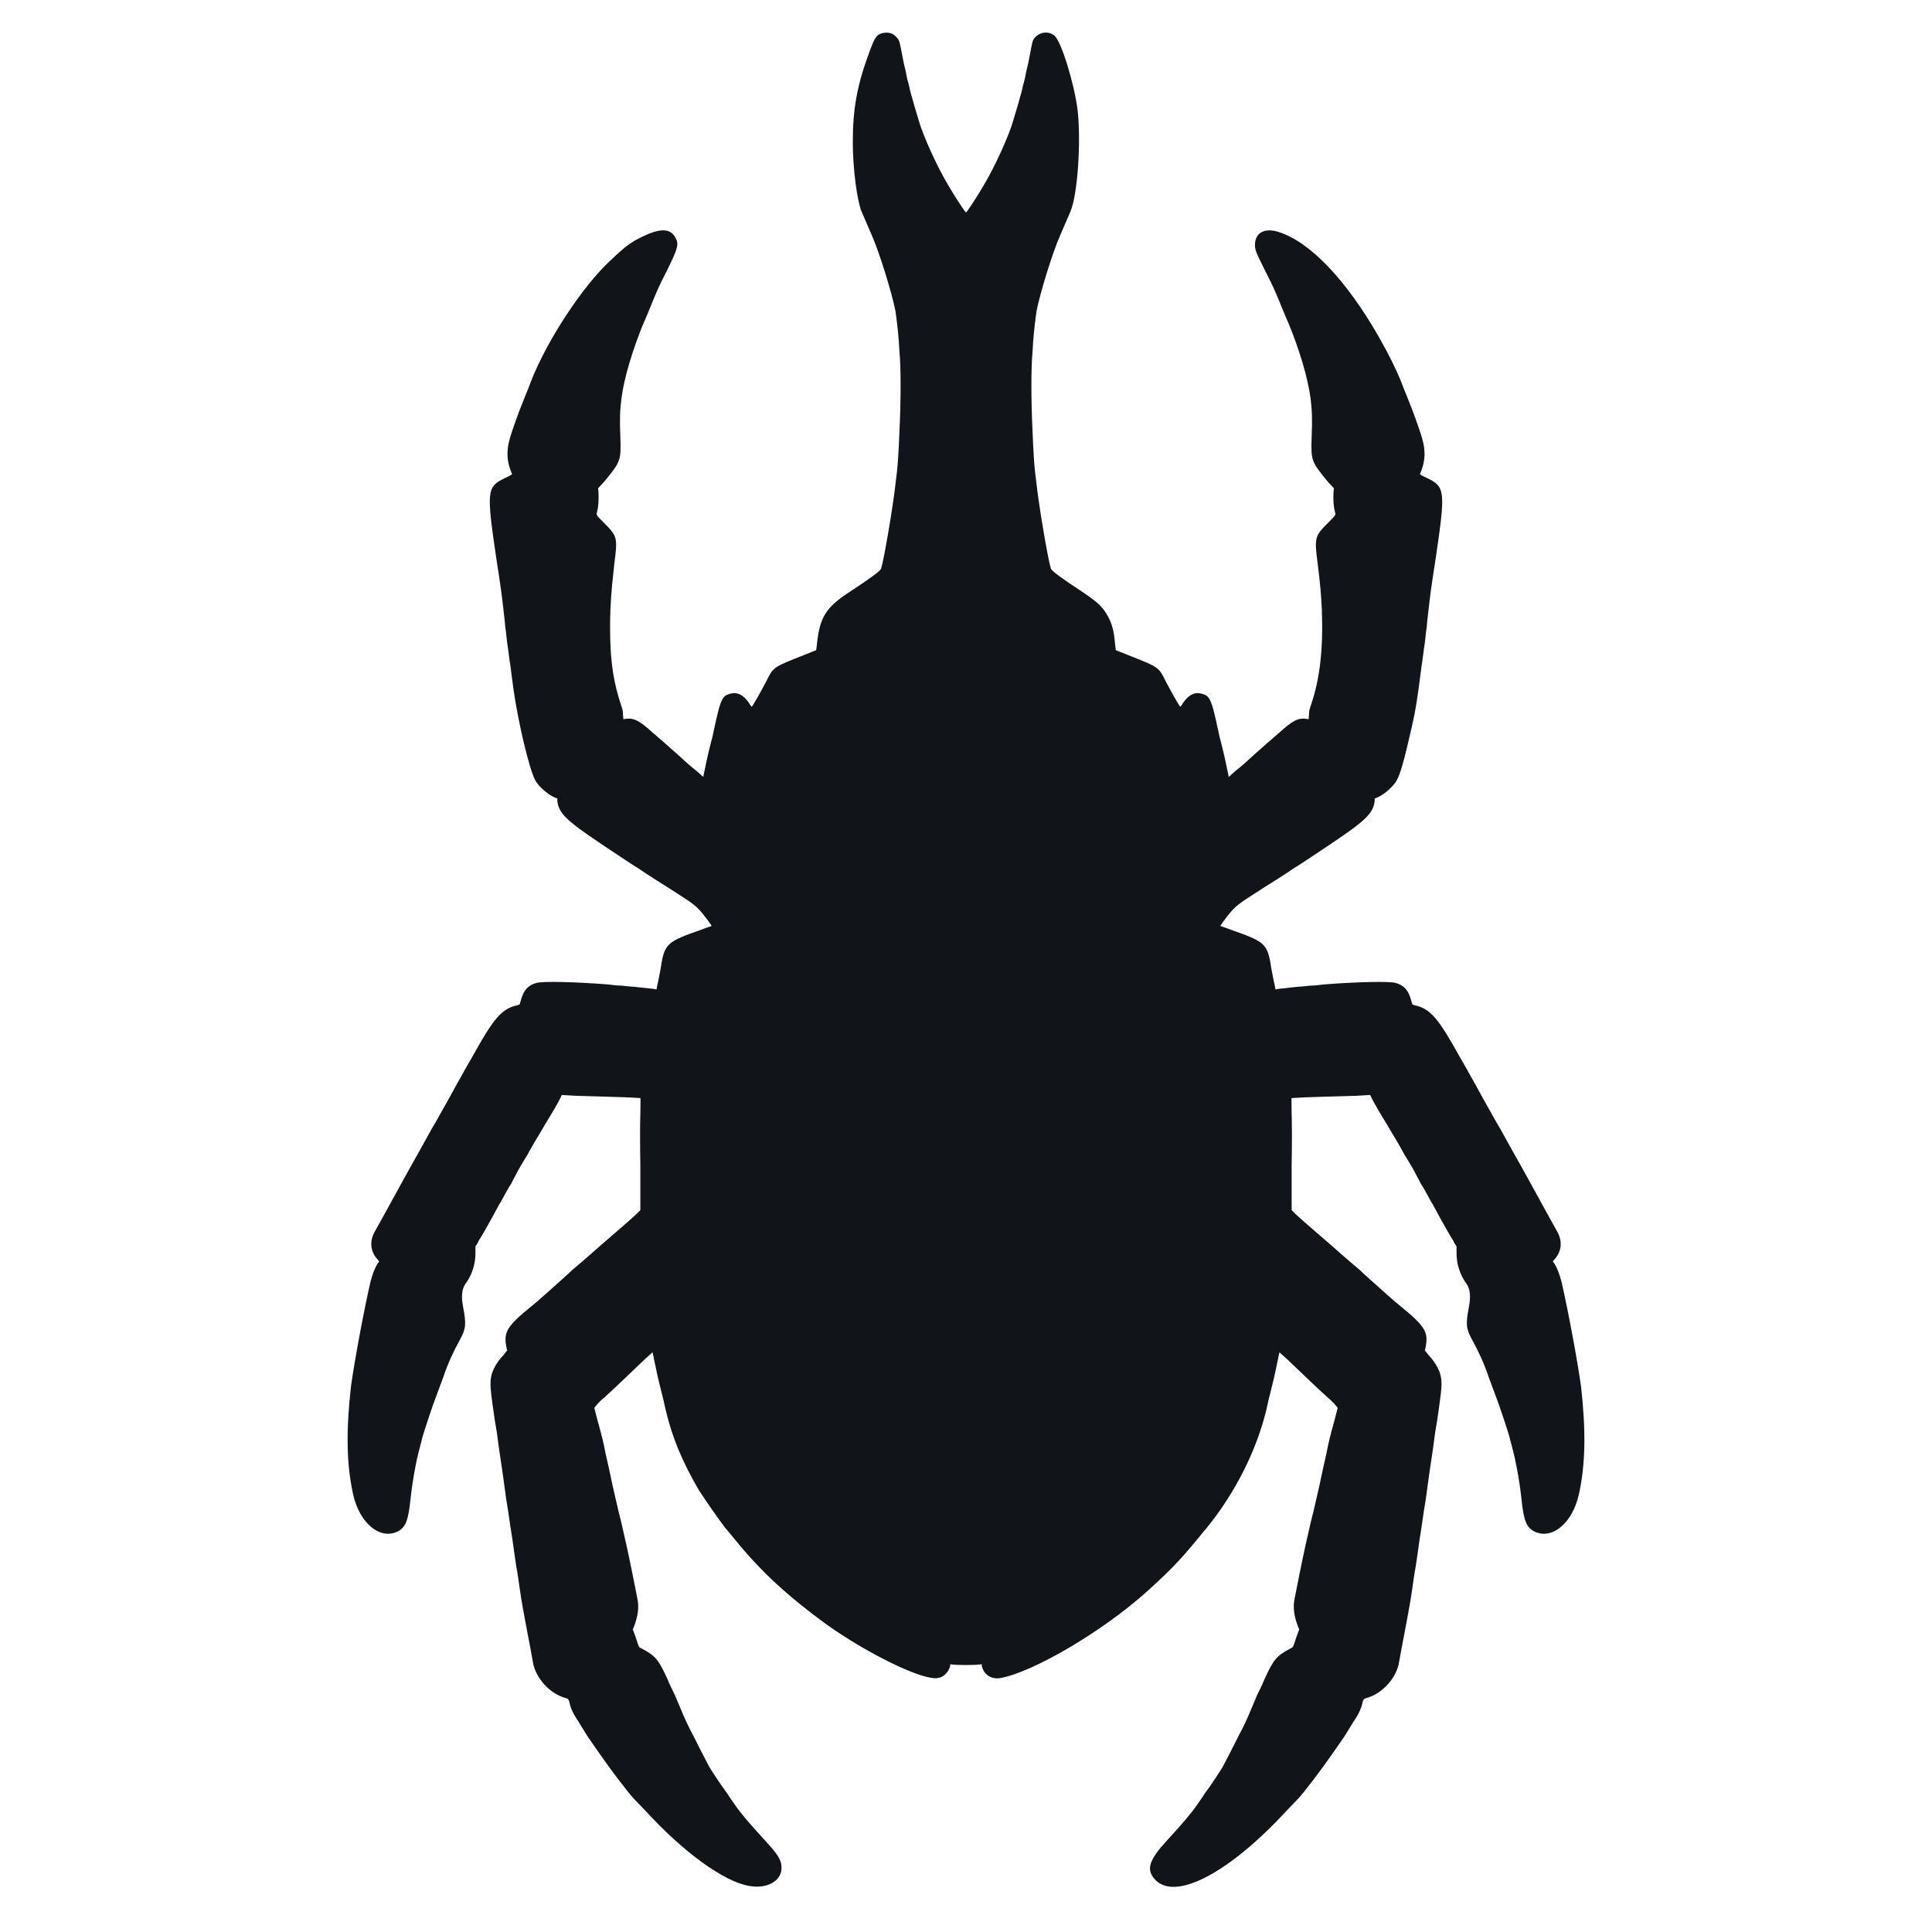
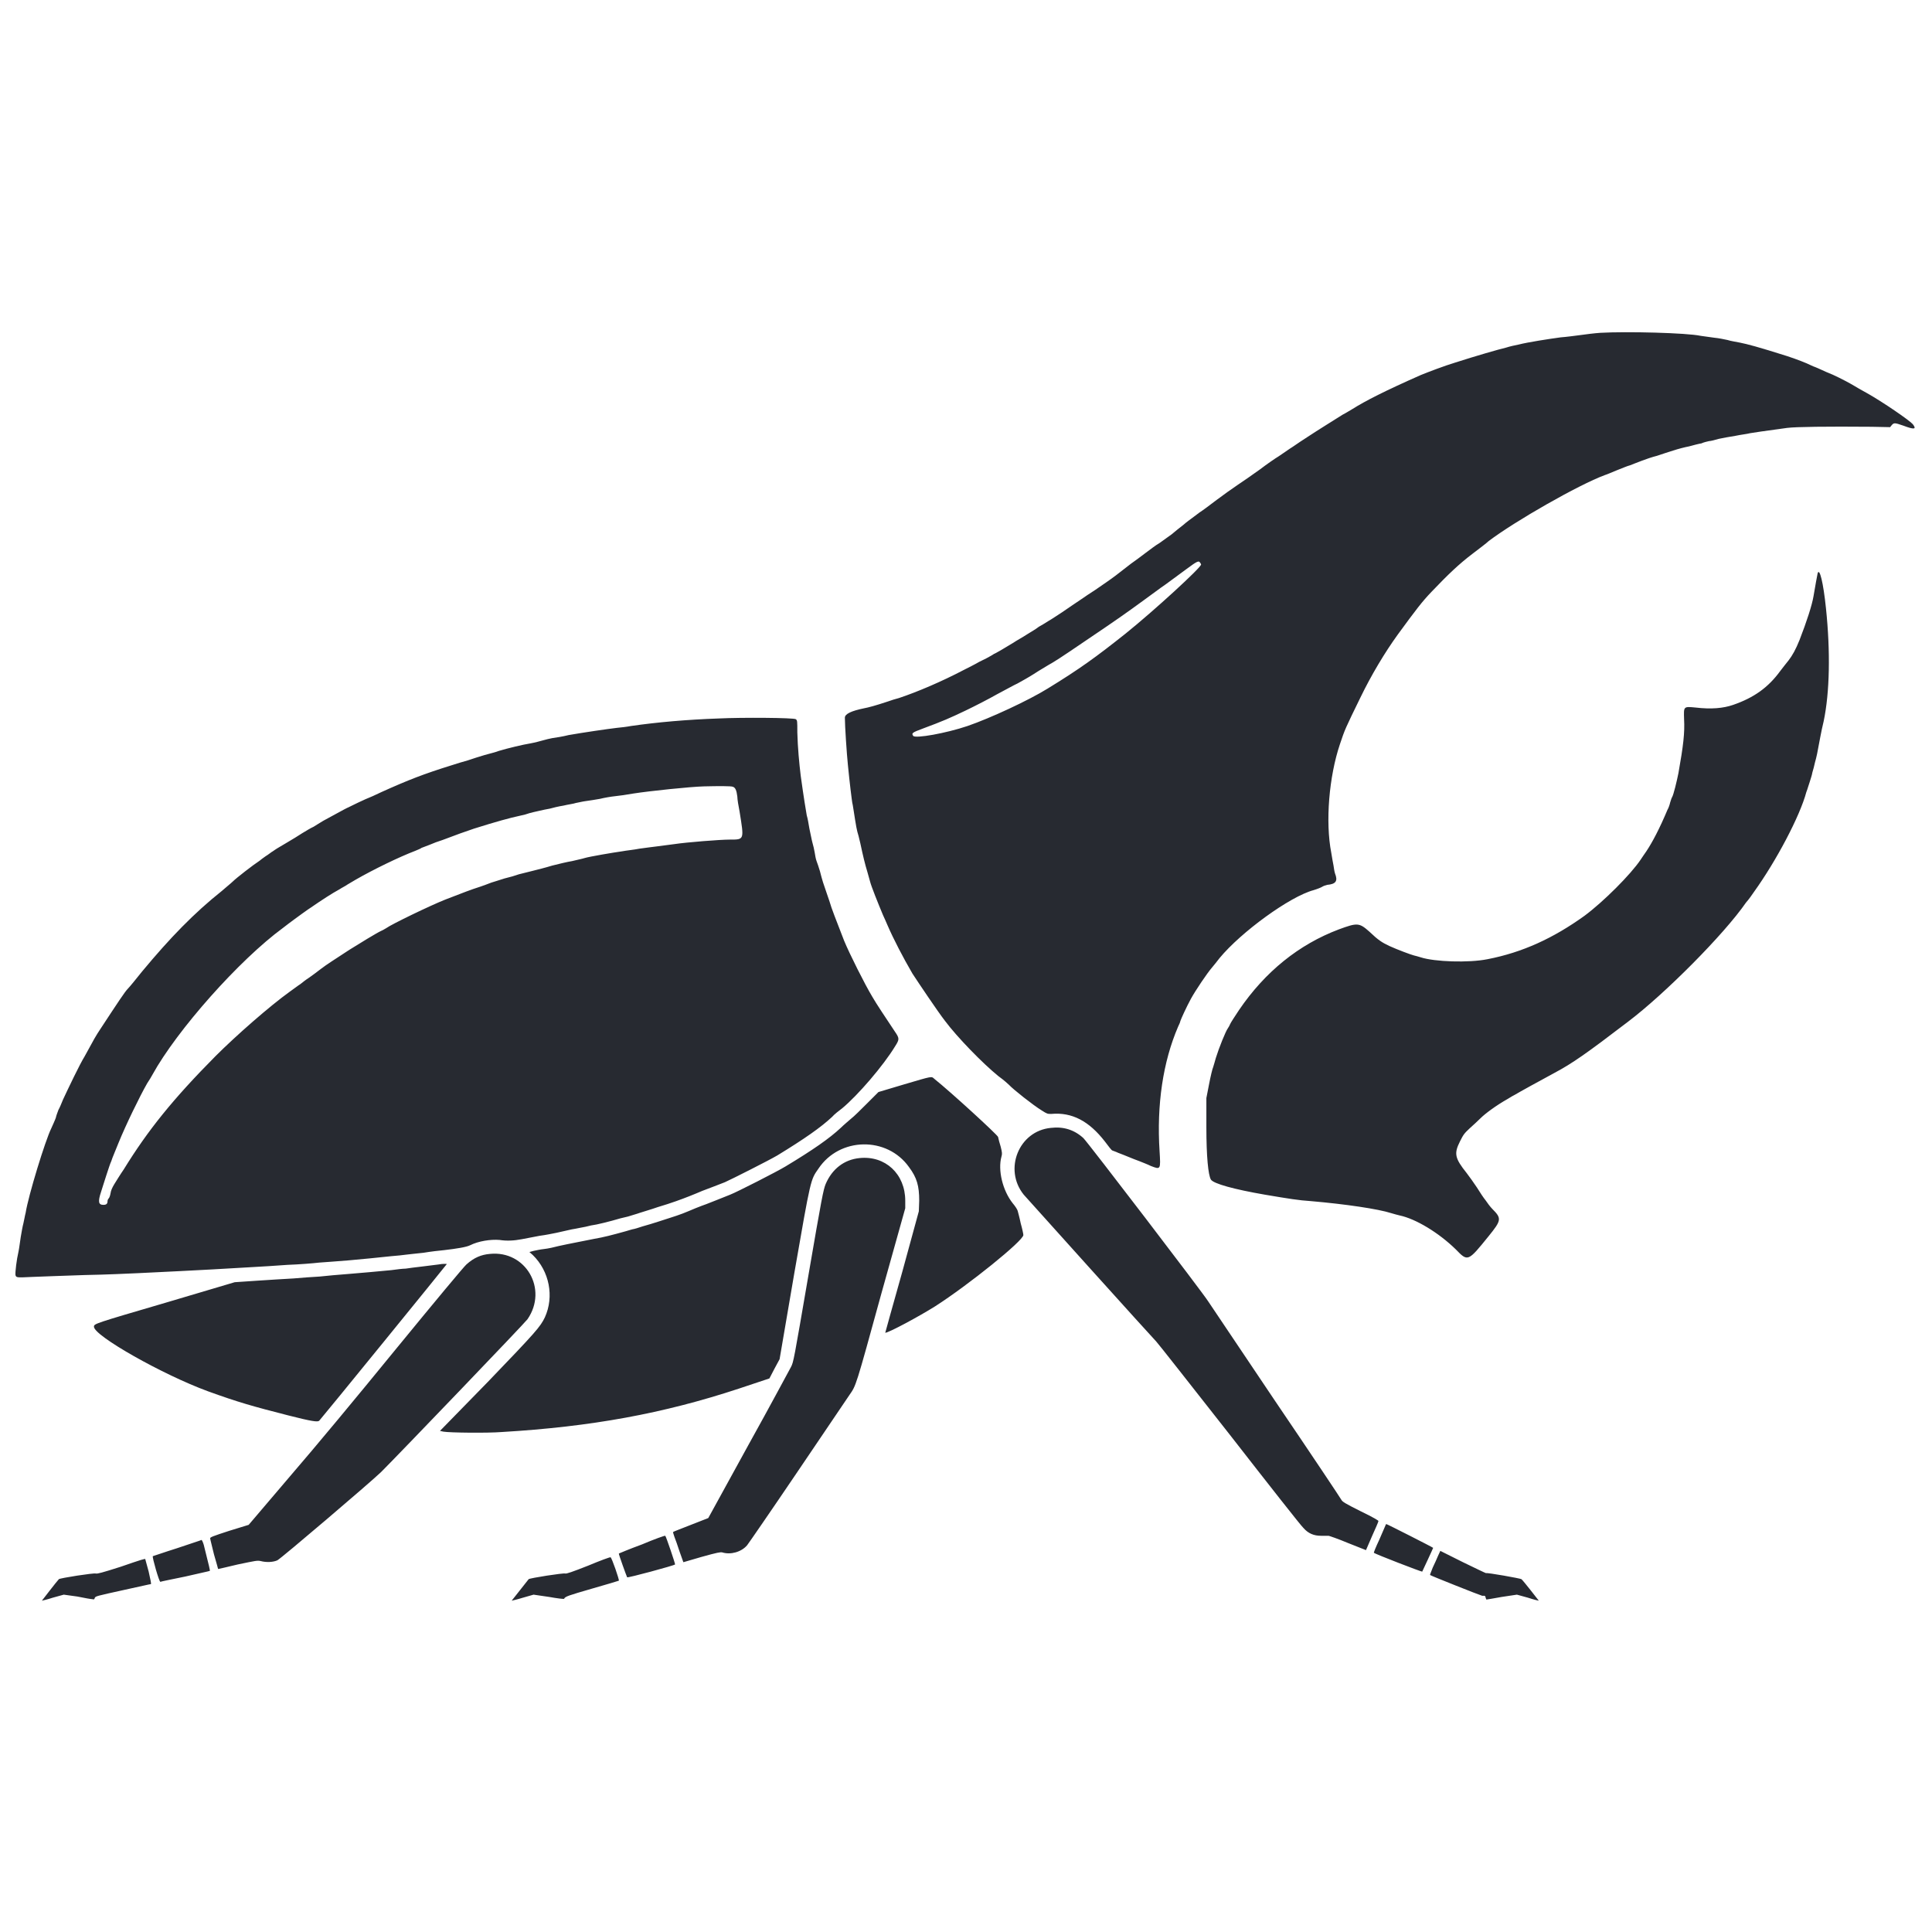
<svg xmlns="http://www.w3.org/2000/svg" viewBox="0 0 512 512" role="img" aria-label="Scarab">
-   <style>path{fill:#111418}@media (prefers-color-scheme:dark){path{fill:#f4f1ea}}</style>
-   <path fill-rule="evenodd" d="M234.3 8.7 C232.4 9 231.9 9.7 230.5 13.5 C227.1 22.6 226 28.8 226 37.8 C226 44.4 227.1 53.1 228.3 56 C228.7 56.9 230.5 61.1 231.1 62.5 C233.1 67 236.4 77.8 237.3 82.4 C237.6 84.4 238 87.8 238.2 90.5 C238.3 92.1 238.4 94.1 238.5 95 C238.8 100.5 238.7 108.3 238.2 118.1 C237.9 123.2 237.9 123.6 237.4 127.5 C236.8 133.4 234.3 148.2 233.5 150.7 C233.3 151.3 230.9 153.1 224.5 157.3 C218.8 161.1 217.2 163.8 216.5 170.7 C216.4 171.6 216.3 172.3 216.3 172.3 C216.2 172.3 214.9 172.9 213.3 173.5 C204.7 176.9 205 176.7 203 180.7 C201.9 182.8 199.4 187.3 199.2 187.3 C199.2 187.3 198.8 186.9 198.5 186.3 C196.9 184 195.3 183.3 193.3 183.9 C191.5 184.4 191 185.5 189.8 190.7 C189.5 192.2 189 194.2 188.8 195.3 C188.3 197.1 187.4 200.7 186.7 204.3 C186.5 205.1 186.4 205.8 186.4 205.8 C186.3 205.9 186 205.6 185.6 205.2 C185.2 204.8 184 203.8 183.1 203.1 C182.2 202.3 180.9 201.2 180.3 200.6 C179.8 200.1 178.5 199 177.6 198.2 C175.4 196.2 174.5 195.5 172.9 194.1 C169.5 191 168 190.2 165.8 190.5 L165.2 190.6 L165.1 189.4 C165.1 188.4 165 188.1 164.6 186.9 C162.7 181.2 161.8 175.8 161.7 168.4 C161.6 161.9 161.9 157.4 162.8 149.4 C163.7 142.5 163.6 142.1 160.1 138.6 C157.8 136.3 158 136.6 158.3 135.3 C158.6 134.2 158.7 132.3 158.6 130.3 L158.5 129.4 L160 127.8 C164.5 122.3 164.6 122.2 164.4 115.8 C164.2 111.2 164.3 108.5 164.7 105.5 C165.4 100.1 167.7 92.5 170.6 85.5 C171 84.7 171.7 82.9 172.3 81.5 C174 77.3 174.4 76.3 176.8 71.6 C179.6 65.9 180 64.7 179 63 C177.7 60.5 175 60.4 170.3 62.7 C167.3 64.1 165.8 65.2 161.8 69 C154.5 75.7 145 90.1 140.7 101.1 C140.4 102 139.7 103.7 139.2 104.9 C138.1 107.7 137.4 109.3 135.6 114.6 C134.1 119 134.1 122 135.7 125.6 C135.8 125.7 135.1 126.1 133.8 126.7 C129 129 128.9 130.1 131.5 147.8 C132.7 155.5 133 157.7 133.5 162.3 C133.7 163.9 133.9 165.7 133.9 166.2 C134 166.6 134.2 168.5 134.4 170.3 C134.7 172.1 135 175 135.3 176.7 C135.5 178.5 135.9 181.2 136.1 182.8 C137.3 191.3 140.2 203.6 141.8 206.7 C142.6 208.3 145.1 210.5 146.9 211.3 L147.7 211.6 L147.7 212.3 C148.1 215.5 150 217.4 159.1 223.5 C166 228.1 167.6 229.2 169.3 230.2 C170.1 230.8 172.3 232.2 174 233.3 C175.8 234.4 178.1 235.9 179.2 236.6 C183.6 239.4 184.7 240.2 186.5 242.5 C187.4 243.6 188.6 245.3 188.6 245.4 C188.5 245.4 187.1 245.9 185.5 246.5 C177.2 249.4 176.2 250.1 175.3 255.3 C175.1 256.8 174.9 257.5 174.4 260.2 C174.1 261.3 174 262.2 174 262.2 C174 262.2 174 262.2 173.9 262.2 C173.8 262.1 172.6 262 168 261.5 C167.3 261.5 165.9 261.3 164.7 261.2 C163.5 261.2 162 261 161.3 260.9 C152.5 260.2 143.7 260 142.1 260.5 C139.9 261.1 138.7 262.5 138 265.2 L137.7 266.2 L137.1 266.4 C133 267.3 130.9 269.7 125.2 280 C124.3 281.6 123.1 283.6 122.7 284.4 C122.2 285.2 121.5 286.6 121 287.4 C119.9 289.5 117.7 293.4 115.5 297.3 C114.4 299.1 112.9 301.9 112 303.5 C111.1 305.1 109.9 307.3 109.2 308.5 C107 312.4 101.3 322.9 99.2 326.6 C97.9 329.1 98.2 331.7 100 333.7 L100.5 334.3 L100.1 334.8 C99.4 335.9 98.8 337.4 98.2 339.6 C96.4 347.4 93.9 360.9 93 367.5 C91.7 379.1 91.8 388.1 93.6 396.1 C95.3 403.6 100.6 408.1 105.3 405.9 C107.5 404.8 108.2 403 108.8 397.2 C109.3 392.5 110.3 387.1 111.2 383.8 C111.4 383 111.8 381.6 112 380.7 C112.6 378.7 114.5 372.8 115.9 369.2 C116.5 367.6 117.2 365.7 117.5 364.9 C118.7 361.3 120.1 358.3 121.9 355 C123.5 352.1 123.6 350.9 122.7 346.2 C122.2 343.5 122.4 341.7 123.3 340.3 C125.1 337.9 126 335 126 332.1 L126 330.3 L126.6 329.4 C126.8 328.8 127.3 328.1 127.5 327.8 C128.1 326.8 128.6 325.9 130.5 322.5 C131.4 320.8 132.3 319.2 132.4 319 C132.6 318.8 133.1 317.8 133.6 316.9 C134.1 316 134.9 314.5 135.4 313.8 C135.8 313 136.7 311.3 137.4 310 C138.1 308.8 139.2 306.9 139.8 306 C140.3 305 141.3 303.3 142 302.1 C142.7 301 143.8 299.1 144.5 297.9 C146.3 295 148.2 291.7 148.6 290.8 C148.8 290.2 148.9 290.1 149.2 290.2 C149.3 290.2 150.9 290.3 152.7 290.4 C160.3 290.6 162.6 290.7 166.1 290.8 C168.1 290.9 169.7 291 169.7 291 C169.8 291 169.7 292.9 169.7 295.2 C169.6 297.6 169.6 303.3 169.7 308.7 C169.7 313.8 169.7 318.6 169.7 319.4 L169.7 320.7 L168.7 321.7 C168.2 322.2 166.5 323.7 165 325 C159.2 330 158.3 330.8 155.7 333.1 C154.1 334.5 152.3 336 151.6 336.6 C151 337.2 149.8 338.3 149 339 C147 340.8 142 345.3 140.8 346.2 C134.4 351.4 133.4 353 134.2 357 L134.4 357.9 L133.9 358.5 C133.7 358.8 133.2 359.4 132.8 359.8 C131.8 361 131.1 362.1 130.5 363.6 C129.8 365.7 129.8 367 130.6 372.7 C130.9 375 131.4 378.2 131.7 379.8 C131.9 381.5 132.2 383.5 132.3 384.3 C132.6 386.1 133.5 392.4 133.8 394.7 C133.9 395.7 134.3 398.4 134.7 400.7 C135 402.9 135.5 406.2 135.8 408 C136 409.7 136.5 412.8 136.8 415 C137.2 417.1 137.6 420 137.8 421.5 C138.3 424.9 139 428.6 139.7 432.3 C140.2 434.7 140.9 438.7 141.2 440.3 C141.8 444.6 145.7 448.9 149.9 450 C150.6 450.2 150.7 450.3 151 451.5 C151.2 452.6 151.9 454.1 152.8 455.5 C153.2 456 153.9 457.3 154.5 458.2 C155.1 459.2 155.9 460.5 156.3 461 C156.7 461.6 157.8 463.2 158.8 464.6 C161.7 468.8 166 474.5 168 476.7 C168.6 477.3 169.8 478.6 170.8 479.6 C181.1 490.9 191.9 498.7 198.6 499.8 C203.2 500.6 206.9 498.6 207.1 495.3 C207.2 493.1 206.4 491.7 202.7 487.7 C198.5 483.1 196.5 480.8 194.7 478.2 C194.3 477.6 193.4 476.4 192.8 475.4 C190.8 472.7 188.8 469.6 188 468.3 C186 464.5 185.4 463.3 183.7 459.9 C182.6 457.9 181.3 455.1 180.7 453.6 C180.1 452.1 179.2 450.1 178.8 449.1 C178.3 448.1 177.4 446.3 176.9 445 C174.5 439.8 173.7 438.8 170.1 436.9 C169.3 436.5 169.4 436.8 168.5 434 L167.7 431.8 L168 431.1 C169.1 428.2 169.4 425.9 168.9 423.6 C167.5 416.4 166.1 409.6 165.2 405.9 C164.8 404.1 164.3 401.9 164 400.9 C163.2 397.4 162.8 395.6 162.3 393.5 C162.1 392.4 161.6 390.3 161.3 388.8 C161 387.4 160.6 385.6 160.4 384.8 C160 382.6 159.5 380.5 158.4 376.6 L157.5 373.1 L157.9 372.6 C158.1 372.3 159.1 371.2 160.2 370.3 C161.9 368.8 165.7 365.2 170.9 360.2 C172 359.2 172.9 358.4 172.9 358.4 C173 358.4 173.1 359.2 173.3 360.1 C173.8 362.5 174.3 365 175.1 368.1 C175.5 369.6 176.1 372.1 176.4 373.6 C178.2 381.2 180.9 387.5 185.2 394.9 C187.1 397.8 190.4 402.6 192.2 404.9 C192.6 405.4 193.9 406.9 195.1 408.4 C201.7 416.5 208.9 423.1 218.9 430.4 C229.8 438.2 244.5 445.4 248.5 444.7 C250.1 444.5 251.4 443.1 251.8 441.5 C251.8 441 251.8 441 252.3 441.1 C253.6 441.3 258.4 441.3 259.7 441.1 C260.2 441 260.2 441 260.2 441.5 C260.7 443.8 262.7 445.1 265.1 444.7 C273.7 443.2 292.1 432.4 303.8 421.9 C310 416.3 312.6 413.6 316.9 408.4 C318.1 406.9 319.4 405.4 319.8 404.9 C327.3 395.7 333 384.4 335.6 373.6 C335.9 372.1 336.5 369.6 336.9 368.1 C337.7 365 338.2 362.5 338.7 360.1 C338.9 359.2 339 358.4 339.1 358.4 C339.1 358.4 340 359.2 341.1 360.2 C346.3 365.2 350.1 368.8 351.8 370.3 C352.9 371.2 353.9 372.3 354.1 372.6 L354.5 373.1 L353.6 376.6 C352.5 380.5 352 382.6 351.6 384.8 C351.4 385.6 351 387.4 350.7 388.8 C350.4 390.3 349.9 392.4 349.7 393.5 C349.2 395.6 348.8 397.4 348 400.9 C347.7 401.9 347.2 404.1 346.8 405.9 C345.9 409.6 344.5 416.4 343.1 423.6 C342.6 425.9 342.9 428.2 344 431.1 L344.3 431.8 L343.5 434 C342.6 436.8 342.7 436.5 341.9 436.9 C338.3 438.8 337.5 439.8 335.1 445 C334.6 446.3 333.7 448.1 333.2 449.1 C332.8 450.1 331.9 452.1 331.3 453.6 C330.7 455.1 329.4 457.9 328.3 459.9 C326.6 463.3 326 464.5 324 468.3 C323.2 469.6 321.2 472.7 319.2 475.4 C318.6 476.4 317.7 477.6 317.3 478.2 C315.5 480.8 313.5 483.1 309.3 487.7 C304.5 492.9 303.7 495.4 306 498 C311.3 504 325.8 496.4 341.2 479.6 C342.2 478.6 343.4 477.3 344 476.7 C346 474.5 350.3 468.8 353.2 464.6 C354.2 463.2 355.3 461.6 355.7 461 C356.1 460.5 356.9 459.2 357.5 458.2 C358.1 457.3 358.8 456 359.2 455.5 C360.1 454.1 360.8 452.6 361 451.5 C361.3 450.3 361.4 450.2 362.1 450 C366.3 448.9 370.2 444.6 370.8 440.3 C371.1 438.7 371.8 434.7 372.3 432.3 C373 428.6 373.7 424.9 374.2 421.5 C374.4 420 374.8 417.1 375.2 415 C375.5 412.8 376 409.7 376.2 408 C376.5 406.2 377 402.9 377.3 400.7 C377.7 398.4 378.1 395.7 378.2 394.7 C378.5 392.4 379.4 386.1 379.7 384.3 C379.8 383.5 380.1 381.5 380.3 379.8 C380.6 378.2 381.1 375 381.4 372.7 C382.2 367 382.2 365.7 381.5 363.6 C380.9 362.1 380.2 361 379.2 359.8 C378.8 359.4 378.3 358.8 378.1 358.5 L377.6 357.9 L377.8 357 C378.6 353 377.6 351.4 371.2 346.2 C370 345.3 365 340.8 363 339 C362.2 338.3 361 337.2 360.4 336.6 C359.7 336 357.9 334.5 356.3 333.1 C353.7 330.8 352.8 330 347 325 C345.5 323.7 343.8 322.2 343.3 321.7 L342.3 320.7 L342.3 319.4 C342.3 318.6 342.3 313.8 342.3 308.7 C342.4 303.3 342.4 297.6 342.3 295.2 C342.3 292.9 342.2 291 342.3 291 C342.3 291 343.9 290.9 345.9 290.8 C349.4 290.7 351.7 290.6 359.3 290.4 C361.1 290.3 362.7 290.2 362.8 290.2 C363.1 290.1 363.2 290.2 363.4 290.8 C363.8 291.7 365.7 295 367.5 297.9 C368.2 299.1 369.3 301 370 302.1 C370.7 303.3 371.7 305 372.2 306 C372.8 306.9 373.9 308.8 374.6 310 C375.3 311.3 376.2 313 376.6 313.8 C377.1 314.5 377.9 316 378.4 316.9 C378.9 317.8 379.4 318.8 379.6 319 C379.7 319.2 380.6 320.8 381.5 322.5 C383.4 325.9 383.9 326.8 384.5 327.8 C384.7 328.1 385.2 328.8 385.4 329.4 L386 330.3 L386 332.1 C386 335 386.9 337.9 388.7 340.3 C389.6 341.7 389.8 343.5 389.3 346.2 C388.4 350.9 388.5 352.1 390.1 355 C391.9 358.3 393.3 361.3 394.5 364.9 C394.8 365.7 395.5 367.6 396.1 369.2 C397.5 372.8 399.4 378.7 400 380.7 C400.2 381.6 400.6 383 400.8 383.8 C401.7 387.1 402.7 392.5 403.2 397.2 C403.8 403 404.5 404.8 406.7 405.9 C411.4 408.1 416.7 403.6 418.4 396.1 C420.2 388.1 420.3 379.1 419 367.5 C418.1 360.9 415.6 347.4 413.8 339.6 C413.2 337.4 412.6 335.9 411.9 334.8 L411.5 334.3 L412 333.7 C413.8 331.7 414.1 329.1 412.8 326.6 C410.7 322.9 405 312.4 402.8 308.5 C402.1 307.3 400.9 305.1 400 303.5 C399.1 301.9 397.6 299.1 396.5 297.3 C394.3 293.4 392.1 289.5 391 287.4 C390.5 286.6 389.8 285.2 389.3 284.4 C388.9 283.6 387.7 281.6 386.8 280 C381.1 269.7 379 267.3 374.9 266.4 L374.3 266.2 L374 265.2 C373.3 262.5 372.1 261.1 369.9 260.5 C368.3 260 359.5 260.2 350.7 260.9 C350 261 348.5 261.2 347.3 261.2 C346.1 261.3 344.7 261.5 344 261.5 C339.4 262 338.2 262.1 338.1 262.2 C338 262.2 338 262.2 338 262.2 C338 262.2 337.9 261.3 337.6 260.2 C337.1 257.5 336.9 256.8 336.7 255.3 C335.8 250.1 334.8 249.4 326.5 246.5 C324.9 245.9 323.5 245.4 323.4 245.4 C323.4 245.3 324.6 243.6 325.5 242.5 C327.3 240.2 328.4 239.4 332.8 236.6 C333.9 235.9 336.2 234.4 338 233.3 C339.7 232.2 341.9 230.8 342.7 230.2 C344.4 229.2 346 228.1 352.9 223.5 C362 217.4 363.9 215.5 364.3 212.3 L364.3 211.6 L365.1 211.3 C366.9 210.5 369.4 208.3 370.2 206.7 C371 205.2 371.9 202.3 373.1 197.1 C374.8 190 375.2 187.9 375.9 182.8 C376.1 181.2 376.5 178.5 376.7 176.7 C377 175 377.3 172.1 377.6 170.3 C377.8 168.5 378 166.6 378.1 166.2 C378.1 165.7 378.3 163.9 378.5 162.3 C379 157.7 379.3 155.5 380.5 147.8 C383.1 130.1 383 129 378.2 126.7 C376.9 126.1 376.2 125.7 376.3 125.6 C377.9 122 377.9 119 376.4 114.6 C374.6 109.3 373.9 107.7 372.8 104.9 C372.3 103.7 371.6 102 371.3 101.1 C369.8 97.5 368.3 94.4 365.3 89.1 C356.7 74.1 347 63.9 338.6 61.4 C335.2 60.4 332.8 61.6 332.6 64.5 C332.5 66.1 332.7 66.6 335.2 71.6 C337.6 76.3 338 77.3 339.7 81.5 C340.3 82.9 341 84.7 341.4 85.5 C344.3 92.5 346.6 100.1 347.3 105.5 C347.7 108.5 347.8 111.2 347.6 115.8 C347.4 122.2 347.5 122.3 352 127.8 L353.5 129.4 L353.4 130.3 C353.3 132.3 353.4 134.2 353.7 135.3 C354 136.6 354.2 136.3 351.9 138.6 C348.4 142.1 348.3 142.5 349.2 149.4 C349.9 155.1 350.1 157.4 350.3 161.6 C350.7 171.9 349.8 179.9 347.4 186.9 C347 188.1 346.9 188.4 346.9 189.4 L346.8 190.6 L346.2 190.5 C344 190.2 342.5 191 339.1 194.1 C337.5 195.5 336.6 196.2 334.4 198.2 C333.5 199 332.2 200.1 331.7 200.6 C331.1 201.2 329.8 202.3 328.9 203.1 C328 203.8 326.8 204.8 326.4 205.2 C326 205.6 325.7 205.9 325.6 205.8 C325.6 205.8 325.5 205.1 325.3 204.3 C324.6 200.7 323.7 197.1 323.2 195.3 C323 194.2 322.5 192.2 322.2 190.7 C321 185.5 320.5 184.4 318.7 183.9 C316.7 183.3 315.1 184 313.5 186.3 C313.2 186.9 312.8 187.3 312.8 187.3 C312.6 187.3 310.1 182.8 309 180.7 C307 176.7 307.3 176.9 298.7 173.5 C297.1 172.9 295.8 172.3 295.7 172.3 C295.7 172.3 295.6 171.6 295.5 170.7 C295.2 167.1 294.7 165.4 293.7 163.5 C292.3 160.9 291.1 159.8 287.5 157.3 C281.1 153.1 278.7 151.3 278.5 150.7 C277.7 148.2 275.2 133.4 274.6 127.5 C274.1 123.6 274.1 123.2 273.8 118.1 C273.3 108.3 273.2 100.5 273.5 95 C273.6 94.1 273.7 92.1 273.8 90.5 C274 87.8 274.4 84.4 274.7 82.4 C275.6 77.8 278.9 67 280.9 62.5 C281.5 61.1 283.3 56.9 283.7 56 C285.6 51.4 286.5 37.7 285.6 29.4 C284.8 22.5 281.3 11.1 279.5 9.5 C277.8 8 275 8.5 273.8 10.6 C273.6 11.1 273.5 11.4 272.5 16.7 C272.2 17.8 271.8 19.7 271.6 20.8 C271.3 21.9 270.9 23.4 270.8 24.1 C270.6 24.8 270.1 26.5 269.7 28 C269.3 29.4 268.7 31.2 268.5 32 C267.4 35.9 263.7 44.1 260.7 49.1 C258.9 52.2 256.2 56.3 256 56.3 C255.8 56.3 253.1 52.2 251.3 49.1 C248.3 44.1 244.6 35.9 243.5 32 C243.3 31.2 242.7 29.4 242.3 28 C241.9 26.5 241.4 24.8 241.2 24.1 C241.1 23.4 240.7 21.9 240.4 20.8 C240.2 19.7 239.8 17.8 239.5 16.7 C238.3 10.5 238.4 10.7 237.5 9.8 C236.8 8.9 235.6 8.5 234.3 8.7 Z" />
+   <style>path{fill:#272a31}@media (prefers-color-scheme:dark){path{fill:#f4f1ea}}</style>
+   <path fill-rule="evenodd" d="M424.1 88.2 C422.6 88.3 420.2 88.6 418.8 88.8 C417.3 89 415 89.3 413.6 89.4 C410.6 89.8 404.8 90.7 402.5 91.3 C401.5 91.5 400.1 91.8 399.2 92.1 C397.1 92.6 391.2 94.3 385.6 96.1 C382.9 96.9 378.2 98.7 376.5 99.4 C367 103.6 361.9 106.2 358.4 108.4 C357.7 108.8 356.6 109.5 355.8 109.9 C355 110.4 353.1 111.6 351.5 112.6 C349.9 113.6 347.7 115 346.5 115.8 C345.4 116.5 343.6 117.7 342.6 118.4 C341.6 119 340 120.2 338.9 120.9 C337.9 121.5 335.6 123.1 333.9 124.4 C332.1 125.7 329.5 127.5 328 128.5 C326.5 129.5 324 131.3 322.4 132.5 C320.7 133.8 318.7 135.3 317.9 135.8 C317.1 136.4 316.2 137.1 315.9 137.3 C315.5 137.6 314.5 138.3 313.6 139.1 C312.7 139.8 311.3 140.9 310.5 141.6 C309.6 142.2 308.2 143.3 307.3 143.9 C306.4 144.4 304.7 145.7 303.5 146.6 C302.3 147.5 300.6 148.8 299.7 149.4 C298.9 150 297.1 151.4 295.7 152.5 C294.4 153.5 291.9 155.2 290.3 156.3 C288.7 157.3 287.3 158.3 287 158.5 C285.1 159.8 283.1 161.1 281.4 162.3 C280.3 163 278.7 164.1 277.8 164.6 C277 165.1 275.9 165.8 275.3 166.1 C274.8 166.5 273.4 167.4 272.2 168.1 C271 168.9 269.3 169.8 268.6 170.3 C267 171.3 263.6 173.3 263.4 173.3 C263.4 173.3 263 173.6 262.6 173.8 C262.1 174.1 260.8 174.8 259.5 175.4 C258.3 176.1 256.5 177 255.5 177.5 C249.4 180.7 243 183.4 238.2 185 C237.4 185.2 236.1 185.6 235.3 185.9 C232 187 230.1 187.5 229 187.7 C225.6 188.4 223.9 189.2 223.9 190.2 C223.9 192.4 224.4 199.8 224.7 202.7 C224.9 204.7 225.2 207.6 225.4 209.2 C225.6 210.7 225.8 212.7 226 213.4 C226.1 214.1 226.4 215.8 226.6 217.2 C226.8 218.6 227.1 220 227.2 220.4 C227.3 220.7 227.7 222.1 228 223.5 C228.7 226.8 229.2 228.9 229.9 231.2 C230.2 232.2 230.5 233.3 230.6 233.7 C230.9 234.9 232.7 239.4 234 242.5 C234.3 243.1 234.8 244.3 235.2 245.2 C236.8 248.9 239.3 253.7 241.8 258 C243.3 260.3 248.6 268.2 250.4 270.5 C253.6 274.8 260.4 281.8 264.6 285.2 C266 286.2 267.2 287.3 267.4 287.5 C268.5 288.7 273.8 292.9 276.1 294.3 C277.5 295.2 277.6 295.2 278.6 295.2 C284.1 294.7 288.6 297.1 292.8 302.5 C293.7 303.7 294.6 304.9 294.8 304.9 C295 305 295.7 305.2 296.3 305.5 C298.2 306.2 300.2 307.1 301.9 307.7 C302.9 308.1 304.2 308.6 305 309 C307.6 310 307.6 310 307.3 305.1 C306.5 292.8 308.2 281.4 312.2 272.1 C312.5 271.5 312.8 270.8 312.8 270.6 C313 270 314.4 266.9 315.6 264.7 C316.8 262.5 319.9 257.9 321.2 256.4 C321.7 255.8 322.6 254.7 323.2 253.9 C328.9 247 341.8 237.6 348.1 235.9 C349.1 235.6 350.1 235.2 350.4 235 C350.7 234.8 351.3 234.6 351.7 234.5 C354 234.3 354.6 233.5 353.8 231.5 C353.6 230.9 353.5 230 353.4 229.4 C353.3 228.9 353 227.3 352.8 226 C351.2 217.8 352.2 205.8 355.1 197.2 C356.4 193.3 356.5 193.1 360.5 184.9 C363.4 178.9 367 172.9 370.4 168.2 C375.3 161.5 376.9 159.4 379.4 156.8 C383.7 152.3 386.6 149.5 390.3 146.7 C392 145.4 394 143.9 394.5 143.4 C401.5 138.1 418.3 128.5 425.3 125.9 C425.7 125.8 427.1 125.2 428.3 124.7 C429.6 124.2 431.2 123.5 432 123.3 C432.7 123 434.1 122.5 435.1 122.1 C436.1 121.7 437.9 121.1 439.1 120.8 C440.2 120.4 442.2 119.8 443.4 119.4 C444.6 119 446.5 118.5 447.6 118.3 C448.7 118 450.2 117.6 450.9 117.5 C451.5 117.2 452.5 117 452.9 116.9 C453.3 116.9 454.5 116.6 455.5 116.3 C456.5 116.1 458.5 115.7 459.9 115.5 C461.3 115.2 463.1 115 463.8 114.8 C465.1 114.6 466.9 114.3 473.6 113.4 C476 113.1 484.2 113 496 113.1 L500.9 113.2 L501.3 112.7 C501.9 112 502.1 112 504.4 112.8 C507.3 113.9 508 113.8 506.9 112.4 C505.9 111.3 498.9 106.5 494.8 104.2 C493.3 103.4 491.8 102.5 491.3 102.2 C490.3 101.6 487.9 100.3 485.7 99.3 C484.7 98.9 483.3 98.3 482.7 98 C482.1 97.7 481.3 97.4 481.1 97.3 C480.8 97.2 480.3 97 479.9 96.8 C478.7 96.2 476.4 95.3 473.7 94.4 C465.8 91.9 463.1 91.2 461.1 90.8 C460.2 90.6 458.7 90.4 457.8 90.1 C456.9 89.9 455.4 89.6 454.3 89.5 C453.3 89.4 451.7 89.1 450.7 89 C447 88.2 431.1 87.8 424.1 88.2 Z M318.1 149.2 C318.2 149.3 318.3 149.5 318.3 149.6 C318.3 150.4 306 161.7 298.3 167.9 C290.5 174.1 286.1 177.3 277.6 182.5 C272.6 185.6 262.5 190.3 256.4 192.4 C250.8 194.3 242.5 195.8 242 195 C241.5 194.3 241.8 194.1 244.5 193.1 C249.9 191.1 251.7 190.3 255.9 188.3 C258.4 187.1 262.1 185.2 264.2 184 C266.3 182.9 268.8 181.5 269.7 181.1 C270.6 180.6 272.6 179.5 274 178.6 C275.5 177.6 277.3 176.6 277.9 176.2 C279.2 175.5 281.1 174.3 287.4 170 C296.3 164 298.4 162.5 303.2 159 C304.9 157.8 307.5 155.8 309 154.8 C310.5 153.7 312.8 152 314.3 150.9 C317.4 148.6 317.7 148.5 318.1 149.2 Z M481.7 151.9 C481.6 152.3 481 155.6 480.6 158 C480.2 160.4 478.8 164.7 476.9 169.6 C475.9 172.1 475 173.7 474 175 C473.5 175.6 472.5 176.9 471.8 177.8 C468.6 182.2 464.8 184.9 459.3 186.8 C456.7 187.7 453.5 188 449.3 187.5 C446.1 187.2 446.2 187.2 446.3 190.6 C446.5 194.2 446.1 197.6 444.8 204.9 C444.4 206.9 443.5 210.7 443.1 211.3 C442.9 211.6 442.8 212.2 442.6 212.7 C442.5 213.2 442.2 214.1 441.9 214.6 C439.8 219.6 437.9 223.2 436.3 225.6 C435.7 226.4 435.1 227.4 434.8 227.8 C432.2 231.7 424.9 239 419.9 242.7 C411.7 248.6 403.5 252.4 394.2 254.2 C389.2 255.2 380.2 254.9 376.5 253.7 C375.9 253.5 375.1 253.3 374.7 253.2 C373.9 253 370.4 251.7 368.2 250.7 C366.3 249.8 365.3 249.2 362.9 246.9 C360.2 244.5 359.7 244.5 354.8 246.3 C344.2 250.3 335.3 257.5 328.4 267.6 C327.2 269.4 326.1 271.1 326 271.4 C325.9 271.7 325.6 272.2 325.4 272.5 C324.8 273.3 323 277.8 322.2 280.4 C322 281.1 321.7 282.2 321.5 282.8 C321.3 283.2 320.8 285.3 320.4 287.4 L319.7 291 L319.7 298.6 C319.7 306.6 320.2 311.4 320.9 312.6 C321.6 313.7 327.1 315.2 335.2 316.6 C341.7 317.7 344.2 318.1 347.3 318.3 C356.6 319.1 365.3 320.4 368.7 321.5 C369.4 321.7 370.4 322 370.9 322.1 C375.2 323 381.3 326.7 385.8 331.1 C389 334.4 389 334.4 394.5 327.6 C397.9 323.4 398 322.9 395.5 320.4 C394.9 319.8 394.1 318.7 393.7 318.1 C393.2 317.5 392.2 316 391.4 314.7 C390.6 313.5 389.4 311.8 388.7 310.9 C385.5 306.9 385.3 305.7 386.9 302.5 C387.8 300.7 388 300.4 389.5 299 C390.4 298.2 391.7 297 392.4 296.3 C393.5 295.2 396.4 293 399.6 291.2 C400.2 290.8 401.1 290.3 401.5 290.1 C402.3 289.6 408.1 286.4 412 284.3 C416.7 281.8 420.4 279.2 431.4 270.8 C441.2 263.4 456.9 247.6 462.7 239.2 C463.5 238.3 464.4 237 464.8 236.4 C470.7 228.2 477 216.3 478.7 209.9 C479 209.2 479.3 208 479.6 207.2 C479.8 206.5 480.2 205.4 480.3 204.7 C480.5 204.1 480.8 202.9 481 202 C481.4 200.6 481.6 199.7 482.4 195.3 C482.6 194.2 483 192.3 483.3 191.1 C484.9 183.4 485.1 172.7 483.9 161.2 C483.2 154.4 482.2 150.4 481.7 151.9 Z M190.5 190.4 C182 190.7 174.1 191.4 167.2 192.4 C166.2 192.6 164.5 192.8 163.4 192.9 C160.9 193.2 154.7 194.1 150.7 194.8 C149.1 195.2 147.2 195.5 146.4 195.6 C145.8 195.7 144.6 196 143.9 196.2 C143.2 196.4 141.7 196.8 140.6 197 C138.7 197.3 134.5 198.3 132.2 199 C131.5 199.3 129.8 199.7 128.4 200.1 C127.1 200.5 125.1 201.1 124 201.5 C122.9 201.8 120.9 202.4 119.7 202.8 C112.3 205.1 108.2 206.7 101.1 209.9 C99.4 210.7 97.9 211.4 97.8 211.4 C97.7 211.4 96.4 212 94.9 212.7 C93.4 213.4 92.1 214.1 92 214.1 C91.9 214.1 87.4 216.6 85.7 217.5 C84.9 218 83.7 218.7 83.1 219.1 C82.4 219.4 81.1 220.2 80.1 220.8 C79.2 221.4 77.4 222.5 76.2 223.2 C75 223.9 73.8 224.6 73.5 224.8 C73.2 225 72.7 225.3 72.3 225.6 C71.9 225.8 71.1 226.5 70.4 226.9 C69.7 227.4 69 227.9 68.8 228.1 C67.1 229.2 62.6 232.7 61.7 233.6 C61.2 234.1 59.8 235.2 58.8 236.1 C51.4 242 45.1 248.5 37.7 257.4 C36.1 259.4 34.4 261.5 33.9 262 C33.1 262.8 31.4 265.4 26.6 272.7 C25.4 274.5 24.9 275.4 22.4 280 C21.2 281.9 18 288.6 16.7 291.4 C16.3 292.4 15.8 293.6 15.5 294.1 C15.3 294.7 14.9 295.6 14.8 296.2 C14.6 296.8 14 298.1 13.6 299 C12 302.2 7.5 316.9 6.8 321.4 C6.6 322.1 6.4 323.4 6.2 324.2 C6 324.9 5.7 326.6 5.5 327.8 C5.3 329 5.1 330.8 4.9 331.7 C4.4 333.8 4 337.2 4.1 337.9 C4.3 338.6 4.4 338.6 8.5 338.4 C10.6 338.3 16.8 338.1 22.4 337.9 C28.1 337.8 34.4 337.5 36.6 337.4 C53.5 336.6 61.9 336.1 66.8 335.8 C69.1 335.7 73.3 335.4 76.2 335.2 C79.1 335.1 82.9 334.8 84.6 334.6 C86.3 334.5 89.9 334.2 92.5 334 C97.1 333.6 98.8 333.4 103.7 332.9 C105.1 332.8 106.9 332.6 107.6 332.5 C108.3 332.4 110.4 332.2 112.2 332 C114 331.7 116.5 331.4 117.7 331.3 C121.1 330.9 123.6 330.5 124.6 330 C126.8 328.9 130 328.4 132.4 328.6 C134.3 328.9 136.2 328.8 138.3 328.4 C139.4 328.2 141.5 327.8 143 327.5 C144.6 327.3 146.5 326.9 147.5 326.7 C148.4 326.5 150.2 326.1 151.5 325.8 C152.8 325.6 154.5 325.2 155.2 325.1 C155.9 324.9 157.3 324.6 158.1 324.5 C159 324.3 160.8 323.9 162.2 323.5 C163.5 323.1 165.4 322.6 166.4 322.4 C167.3 322.1 168.8 321.7 169.6 321.4 C170.5 321.1 172.6 320.5 174.3 319.9 C178 318.8 180.4 317.9 182.7 317 C183.7 316.6 185.2 316 186.1 315.6 C188 314.9 190.8 313.8 192.1 313.3 C193.9 312.5 203.8 307.5 206 306.2 C213.2 301.8 217.5 298.8 220.5 296 C221.1 295.3 222.4 294.3 223.2 293.7 C227.4 290.2 234.1 282.4 237.2 277.3 C238.4 275.4 238.4 275.2 237.1 273.3 C234.9 270 232.1 265.8 231.2 264.2 C229.2 260.9 225.1 252.7 223.7 249.3 C221.5 243.6 220.4 240.9 219.8 238.8 C219.3 237.4 218.8 235.8 218.1 233.8 C217.9 233.1 217.5 231.8 217.3 230.9 C217 229.9 216.6 228.7 216.4 228.2 C216.2 227.7 216 226.6 215.9 225.9 C215.8 225.2 215.5 224 215.3 223.3 C215.1 222.6 214.8 220.9 214.5 219.6 C214.3 218.3 214 216.7 213.8 216.1 C213.6 215 213 211.4 212.2 205.6 C211.8 202.3 211.4 198.1 211.3 194.1 C211.3 191.1 211.3 190.9 210.9 190.6 C210.5 190.2 196.6 190.1 190.5 190.4 Z M194.2 208.5 C194.9 208.7 195.2 209.5 195.4 211.1 C195.4 211.8 195.7 213.6 196 215.1 C197.2 222.6 197.3 222.5 193.4 222.5 C190.9 222.5 182 223.2 178.7 223.7 C177.1 223.9 175 224.2 174.1 224.3 C173.1 224.4 171.1 224.7 169.5 224.9 C168 225.2 165.9 225.4 164.9 225.6 C162.7 225.9 156.2 227 154.9 227.4 C154.3 227.6 152.8 227.9 151.6 228.2 C150.3 228.4 147.9 229 146.3 229.4 C144.7 229.9 142.3 230.5 141.1 230.8 C139.9 231.1 138.3 231.5 137.5 231.7 C136.7 232 135 232.5 133.7 232.8 C132.5 233.2 130.8 233.7 130.2 233.9 C129.5 234.2 128.3 234.6 127.5 234.9 C124.4 235.9 123.2 236.4 118 238.4 C114.2 239.9 103.8 244.9 102.3 246 C102.1 246.1 101.5 246.5 101 246.7 C99.9 247.2 95.3 250 92.6 251.7 C88.5 254.4 86.7 255.5 85 256.8 C84 257.6 82.6 258.6 81.9 259.1 C81.1 259.6 80.1 260.4 79.6 260.8 C79.1 261.1 77.8 262.1 76.8 262.8 C71.5 266.6 62.6 274.4 57.1 279.9 C45.9 291.2 39.2 299.5 32.8 309.9 C31.9 311.2 30.8 313 30.3 313.8 C29.7 314.8 29.4 315.5 29.3 316.2 C29.2 316.8 29 317.4 28.8 317.6 C28.6 317.8 28.5 318.1 28.5 318.3 C28.5 319 28.2 319.3 27.4 319.3 C26.1 319.3 25.9 318.5 26.8 315.8 C27.1 314.9 27.7 312.9 28.2 311.4 C28.7 309.9 29.2 308.3 29.5 307.7 C29.8 306.7 30.5 305.2 31.4 302.9 C33.3 298.2 37.1 290.4 39 287.1 C39.6 286.2 40.2 285.2 40.4 284.8 C46.9 273 63.4 254.4 75 245.9 C76.9 244.4 79.7 242.4 80.1 242.1 C80.3 242 81.3 241.2 82.4 240.5 C85.3 238.5 87.9 236.8 90.1 235.6 C90.5 235.3 91.4 234.9 92.1 234.4 C92.8 234 93.8 233.4 94.3 233.1 C99 230.4 105.8 227.1 110 225.5 C110.7 225.2 111.5 224.9 111.7 224.7 C112 224.6 113 224.2 113.8 223.9 C114.7 223.5 116.3 222.9 117.3 222.6 C121.3 221.1 122.9 220.5 125.6 219.6 C131.3 217.8 135.3 216.7 137.7 216.2 C138.7 216 139.8 215.7 140.3 215.5 C140.7 215.4 141.8 215.1 142.8 214.9 C143.7 214.7 145 214.4 145.7 214.3 C146.4 214.1 148 213.7 149.3 213.5 C150.5 213.2 152.1 213 152.6 212.8 C153.2 212.7 154.4 212.4 155.2 212.3 C156.1 212.2 157.8 211.9 159 211.7 C160.2 211.4 162 211.1 163 211 C164 210.9 166.2 210.6 167.8 210.3 C172.3 209.6 182.9 208.5 186.5 208.4 C190.5 208.3 193.8 208.3 194.2 208.5 Z M239.5 287.4 L232.8 289.4 L229.8 292.4 C228.2 294 226.3 295.9 225.5 296.5 C224.7 297.2 223.5 298.2 222.8 298.9 C219.8 301.7 215.5 304.7 208.2 309.1 C205.9 310.5 195.3 315.9 193.5 316.6 C191.1 317.6 188.4 318.6 187.2 319.1 C186.6 319.3 185.3 319.8 184.3 320.2 C183.4 320.6 181.9 321.2 180.9 321.6 C179.9 322 178.6 322.4 178 322.6 C177.4 322.8 175.9 323.3 174.6 323.7 C173.4 324.1 171.4 324.7 170.3 325 C169.1 325.4 168.1 325.7 168 325.7 C167.8 325.7 166.8 326 165.8 326.3 C162.2 327.3 159.9 327.9 157.5 328.3 C154.6 328.9 150.8 329.6 148.1 330.2 C147 330.5 145.2 330.9 144.2 331 C143.2 331.1 141.9 331.4 141.4 331.5 L140.3 331.8 L141.2 332.6 C145.6 336.9 146.9 343.6 144.4 349.1 C143.2 351.6 142.1 352.9 129.3 366.2 L116.6 379.2 L117.5 379.4 C119.2 379.7 129.3 379.8 133 379.5 C156.7 378.1 175.8 374.6 195.8 368 L203.9 365.3 L205.2 362.8 L206.6 360.2 L210.5 337.4 C214.9 312.1 214.8 312.7 216.9 309.7 C222.5 301.3 235.1 301.1 240.9 309.3 C243 312.1 243.6 314.3 243.6 318.2 L243.5 321 L239.1 337.1 C236.6 345.9 234.6 353.2 234.6 353.2 C235.5 353.2 243.5 348.9 247.8 346.2 C256.7 340.5 271.2 328.8 271.2 327.3 C271.2 327 270.9 325.6 270.5 324.2 C270.2 322.7 269.8 321.3 269.7 320.9 C269.6 320.5 269 319.6 268.4 318.9 C265.7 315.5 264.4 310.1 265.4 306.5 C265.6 305.8 265.6 305.5 265.2 303.9 C264.9 303 264.6 301.8 264.5 301.3 C264.3 300.7 252.1 289.5 247.6 285.9 C246.8 285.2 247.3 285.1 239.5 287.4 Z M278.5 298.9 C270 299.7 265.9 309.9 271.3 316.6 C272.7 318.2 305.3 354.4 306.4 355.5 C306.9 356 315.6 367.1 325.9 380.2 C336.1 393.3 344.9 404.5 345.4 404.9 C346.7 406.4 348.2 407 350.1 407 C351 407 351.8 407 352.1 407 C352.2 407 354.6 407.8 357.2 408.9 L362 410.8 L363.6 407.1 C364.5 405.1 365.3 403.3 365.3 403.1 C365.4 403 364.1 402.2 360.6 400.5 C356.4 398.4 355.8 398 355.5 397.5 C355.3 397.1 347.5 385.4 338 371.4 C328.6 357.4 320.6 345.5 320.2 344.9 C319 342.9 288.1 302.5 287.1 301.6 C284.7 299.4 281.8 298.5 278.5 298.9 Z M227.8 306.9 C223.7 307.3 220.5 309.8 218.8 313.8 C218.2 315.3 217.8 317.2 214.2 338.2 C210.4 360.3 210.3 361 209.6 362.3 C209.2 363 204.2 372.4 198.3 383 L187.7 402.3 L183.1 404.1 C180.6 405.1 178.4 405.9 178.4 406 C178.3 406 178.5 406.6 178.7 407.2 C179 407.9 179.6 409.7 180.1 411.2 L181.1 414 L185.9 412.6 C190.2 411.4 190.9 411.3 191.4 411.4 C193.6 412.1 196.5 411.3 198 409.5 C198.4 409 204.4 400.3 211.3 390.1 C218.2 379.9 224.4 370.7 225.1 369.7 C226.9 367.1 226.7 367.8 233.6 342.7 L239.9 320.2 L239.9 318.2 C239.9 311.1 234.6 306.2 227.8 306.9 Z M129.8 332.3 C127.5 332.5 125.6 333.3 123.6 335.1 C123 335.6 115.5 344.6 105.1 357.3 C94 370.9 83.7 383.3 76.8 391.3 L65.9 404.1 L60.7 405.7 C56.4 407.1 55.6 407.4 55.7 407.7 C55.7 407.9 56.2 409.8 56.7 411.9 C57.3 414 57.8 415.7 57.8 415.8 C57.8 415.8 60.2 415.3 63 414.6 C67.8 413.6 68.2 413.5 69.1 413.7 C70.6 414.1 72.4 414 73.5 413.5 C74.5 413 98.1 392.9 101 390.1 C105.8 385.3 139.2 350.5 139.8 349.6 C145.3 341.6 139.3 331.3 129.8 332.3 Z M116.2 335.1 C115.9 335.1 114.1 335.4 112.2 335.6 C110.3 335.8 108.2 336.1 107.5 336.2 C106.8 336.2 105.1 336.4 103.7 336.6 C98.6 337.1 97.1 337.2 92.5 337.6 C89.9 337.8 86.4 338.1 84.7 338.3 C83 338.4 79.9 338.6 77.8 338.8 C75.7 338.9 71.3 339.2 68.1 339.4 L62.2 339.8 L44 345.2 C24.9 350.8 24.9 350.8 24.9 351.6 C24.9 354 43.1 364.3 55.1 368.7 C63.1 371.6 67 372.7 76.4 375.1 C82.7 376.7 84.2 376.9 84.6 376.5 C85.2 375.9 118.4 335.1 118.4 335 C118.4 334.9 117.2 334.9 116.2 335.1 Z M367.1 404.4 C367 404.6 366.3 406.3 365.5 408.1 C364.6 410 364 411.5 364.1 411.5 C364.3 411.8 376.8 416.6 376.9 416.5 C377 416.3 379.8 410.3 379.8 410.2 C379.8 410.1 367.6 403.9 367.4 403.9 C367.3 403.9 367.2 404.1 367.1 404.4 Z M170.1 409.3 C166.8 410.5 164 411.7 164 411.7 C163.9 411.8 166 417.6 166.2 418 C166.4 418.2 178.6 414.9 178.9 414.6 C179 414.5 176.5 407.1 176.3 407 C176.2 406.9 173.4 407.9 170.1 409.3 Z M46.9 410.3 C43.4 411.4 40.6 412.4 40.5 412.4 C40.3 412.7 42.2 419.3 42.5 419.2 C42.7 419.1 45.7 418.5 49.1 417.8 C52.5 417 55.4 416.4 55.6 416.3 C55.7 416.3 55.5 415.3 54 409.4 C53.8 408.7 53.5 408.1 53.4 408.1 C53.3 408.2 50.4 409.1 46.9 410.3 Z M381.1 412.3 C380.8 413 380.2 414.4 379.7 415.4 C379.3 416.5 378.9 417.3 379 417.4 C379.2 417.6 392.3 422.8 392.8 422.9 C392.9 422.9 393.2 422.9 393.4 422.9 C393.5 422.9 393.7 423.1 393.7 423.4 C393.8 423.7 393.9 423.9 393.9 423.9 C394 423.9 395.8 423.6 398 423.2 L402 422.6 L404.9 423.4 C406.4 423.9 407.7 424.2 407.8 424.2 C407.8 424.2 403.7 418.9 403.2 418.5 C403 418.3 394 416.7 393.8 416.9 C393.7 416.9 391 415.6 387.7 414 L381.7 411 L381.1 412.3 Z M155.9 414.9 C151.6 416.6 150.1 417.1 149.8 417 C149.4 416.8 140.4 418.2 140.1 418.5 C139.7 419 135.6 424.2 135.6 424.2 C135.6 424.2 137 423.9 138.6 423.4 L141.4 422.6 L145.5 423.2 C147.7 423.6 149.5 423.8 149.5 423.7 C149.7 423.1 150.7 422.8 156.9 421 C160.7 419.9 163.8 419 164 418.9 C164.2 418.8 162.1 412.7 161.8 412.7 C161.7 412.6 159 413.6 155.9 414.9 Z M32 415.2 C27 416.8 25.8 417.1 25.4 417 C24.9 416.8 15.9 418.2 15.6 418.5 C15.1 419 11.1 424.2 11.1 424.2 C11.1 424.2 12.5 423.9 14 423.4 L16.9 422.6 L20.5 423.1 C22.4 423.5 24.2 423.8 24.5 423.8 C24.9 423.9 25 423.9 25.1 423.5 C25.3 423 25.4 423 33.1 421.3 C36.8 420.5 39.8 419.8 40 419.8 C40.1 419.7 39.9 418.7 39.4 416.5 C38.9 414.7 38.5 413.2 38.5 413.2 C38.5 413 37.5 413.3 32 415.2 Z" />
</svg>
